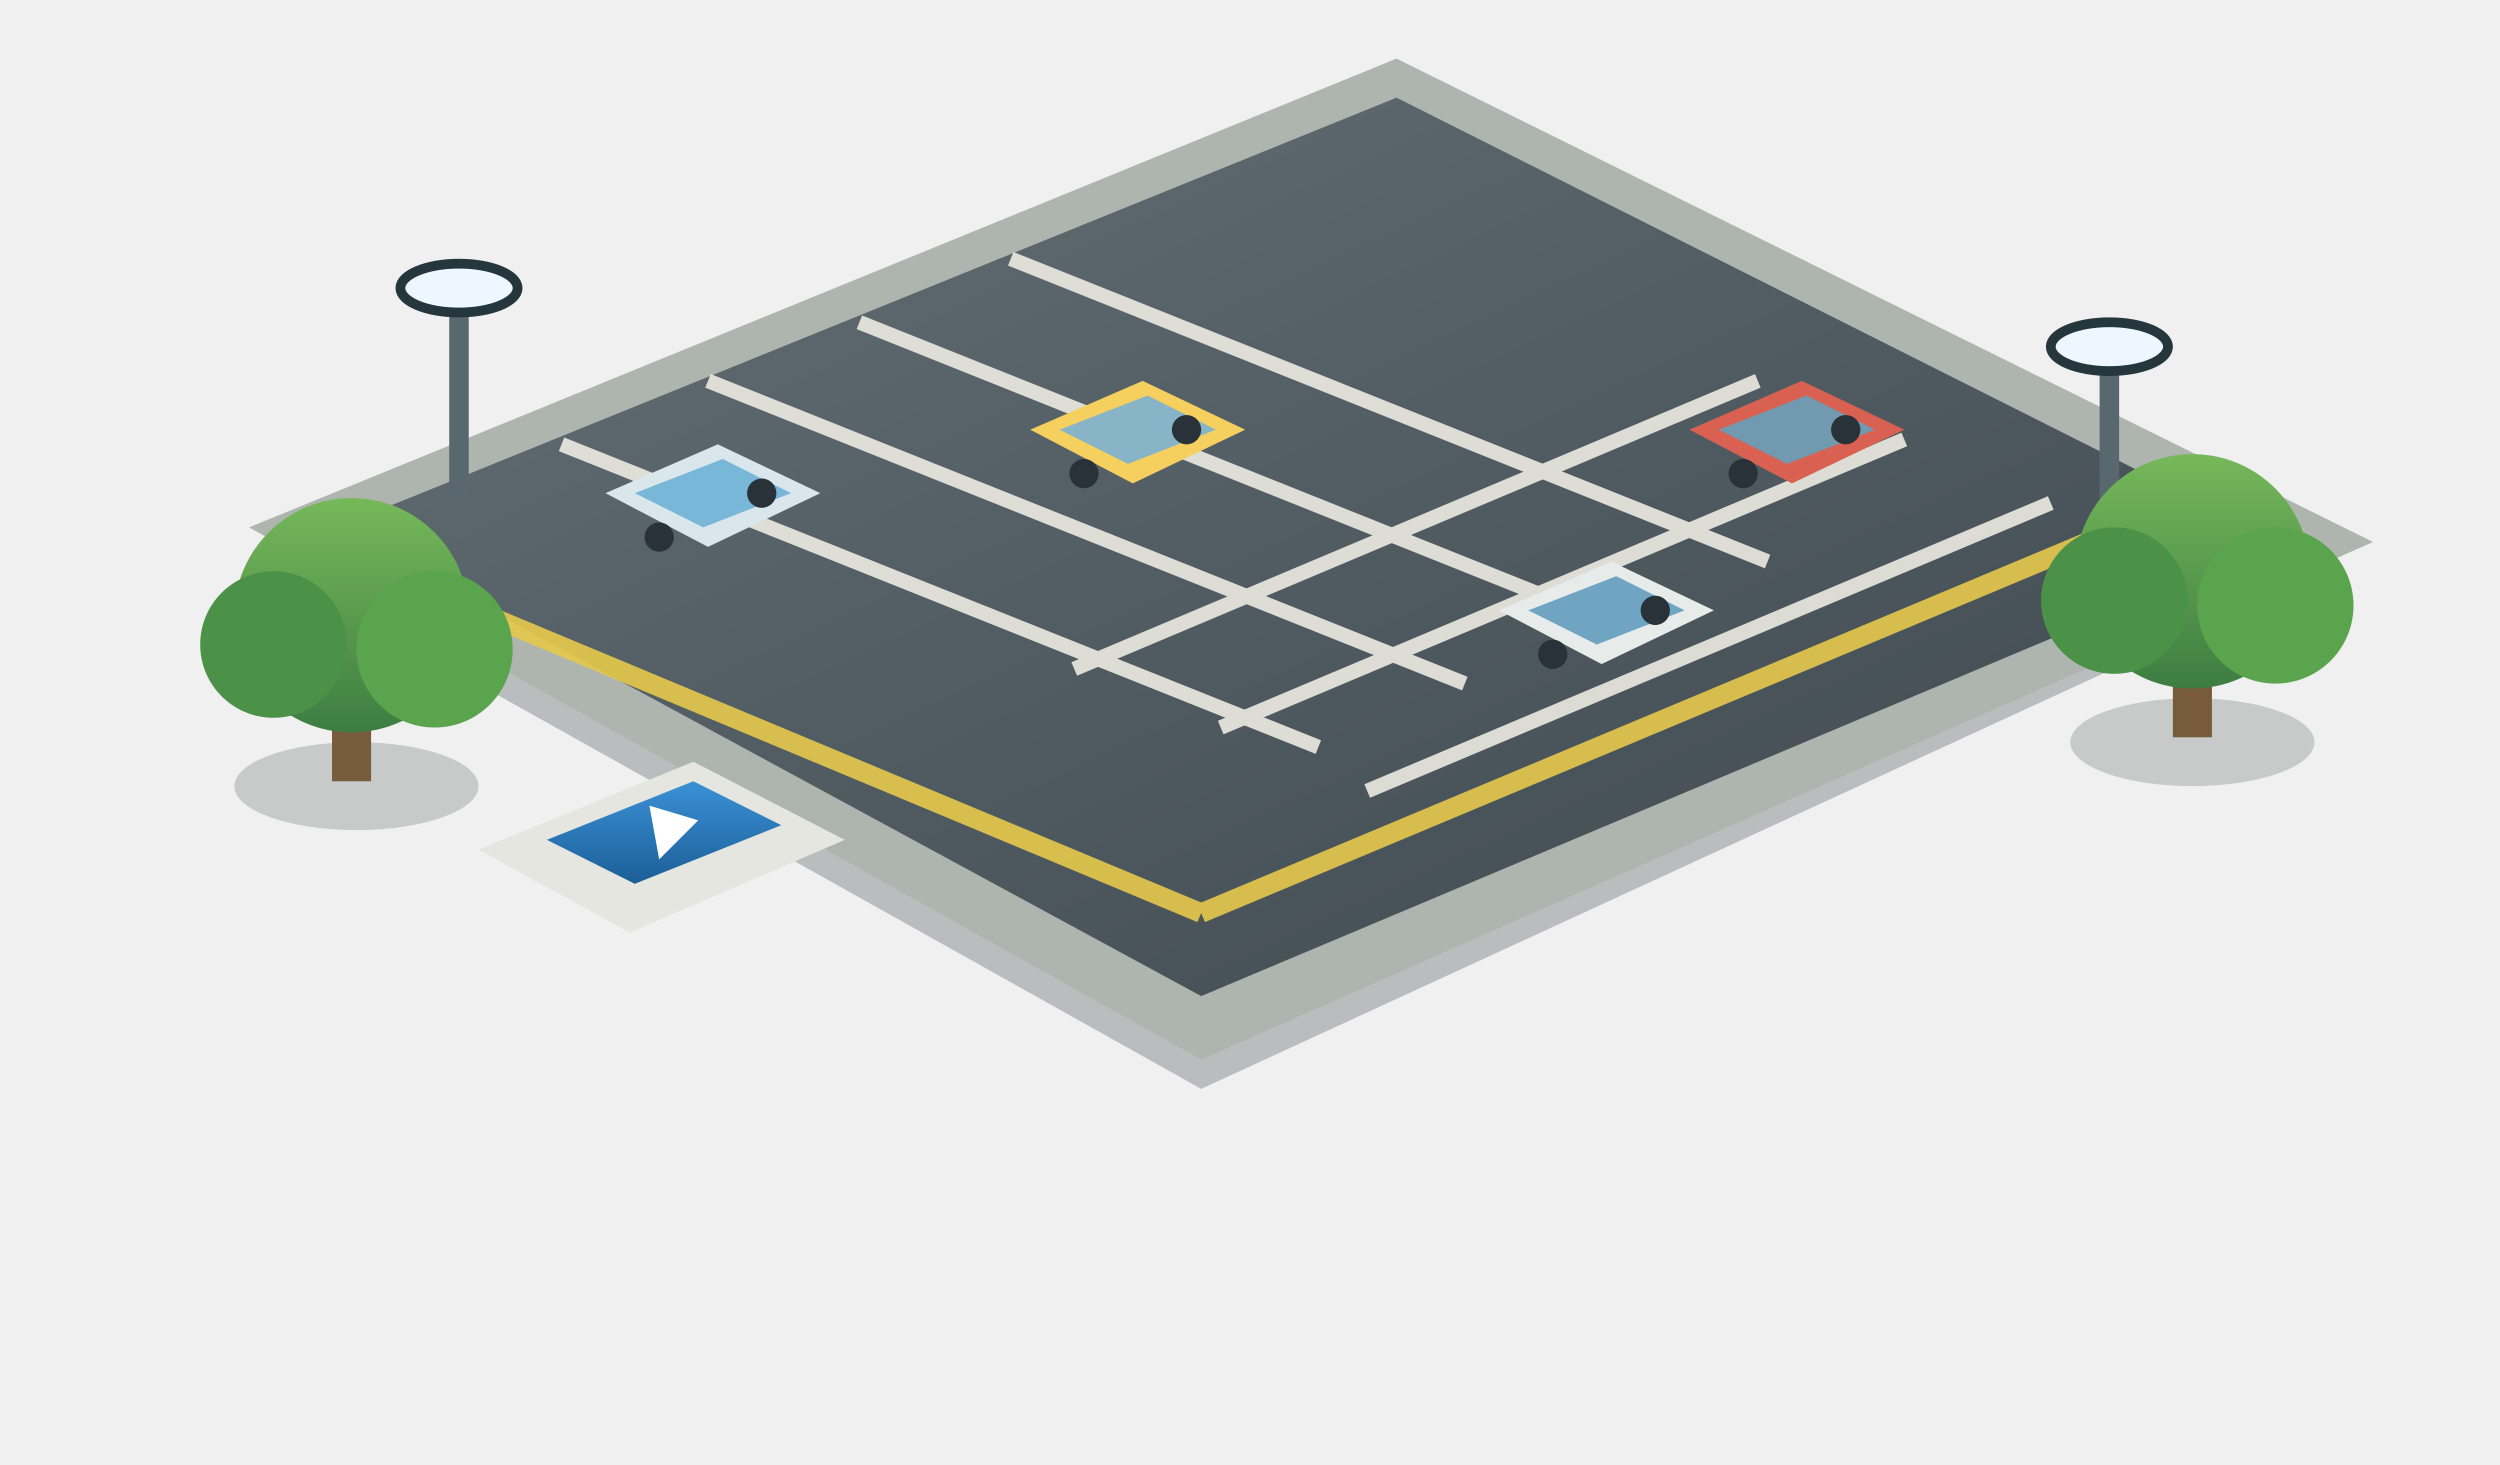
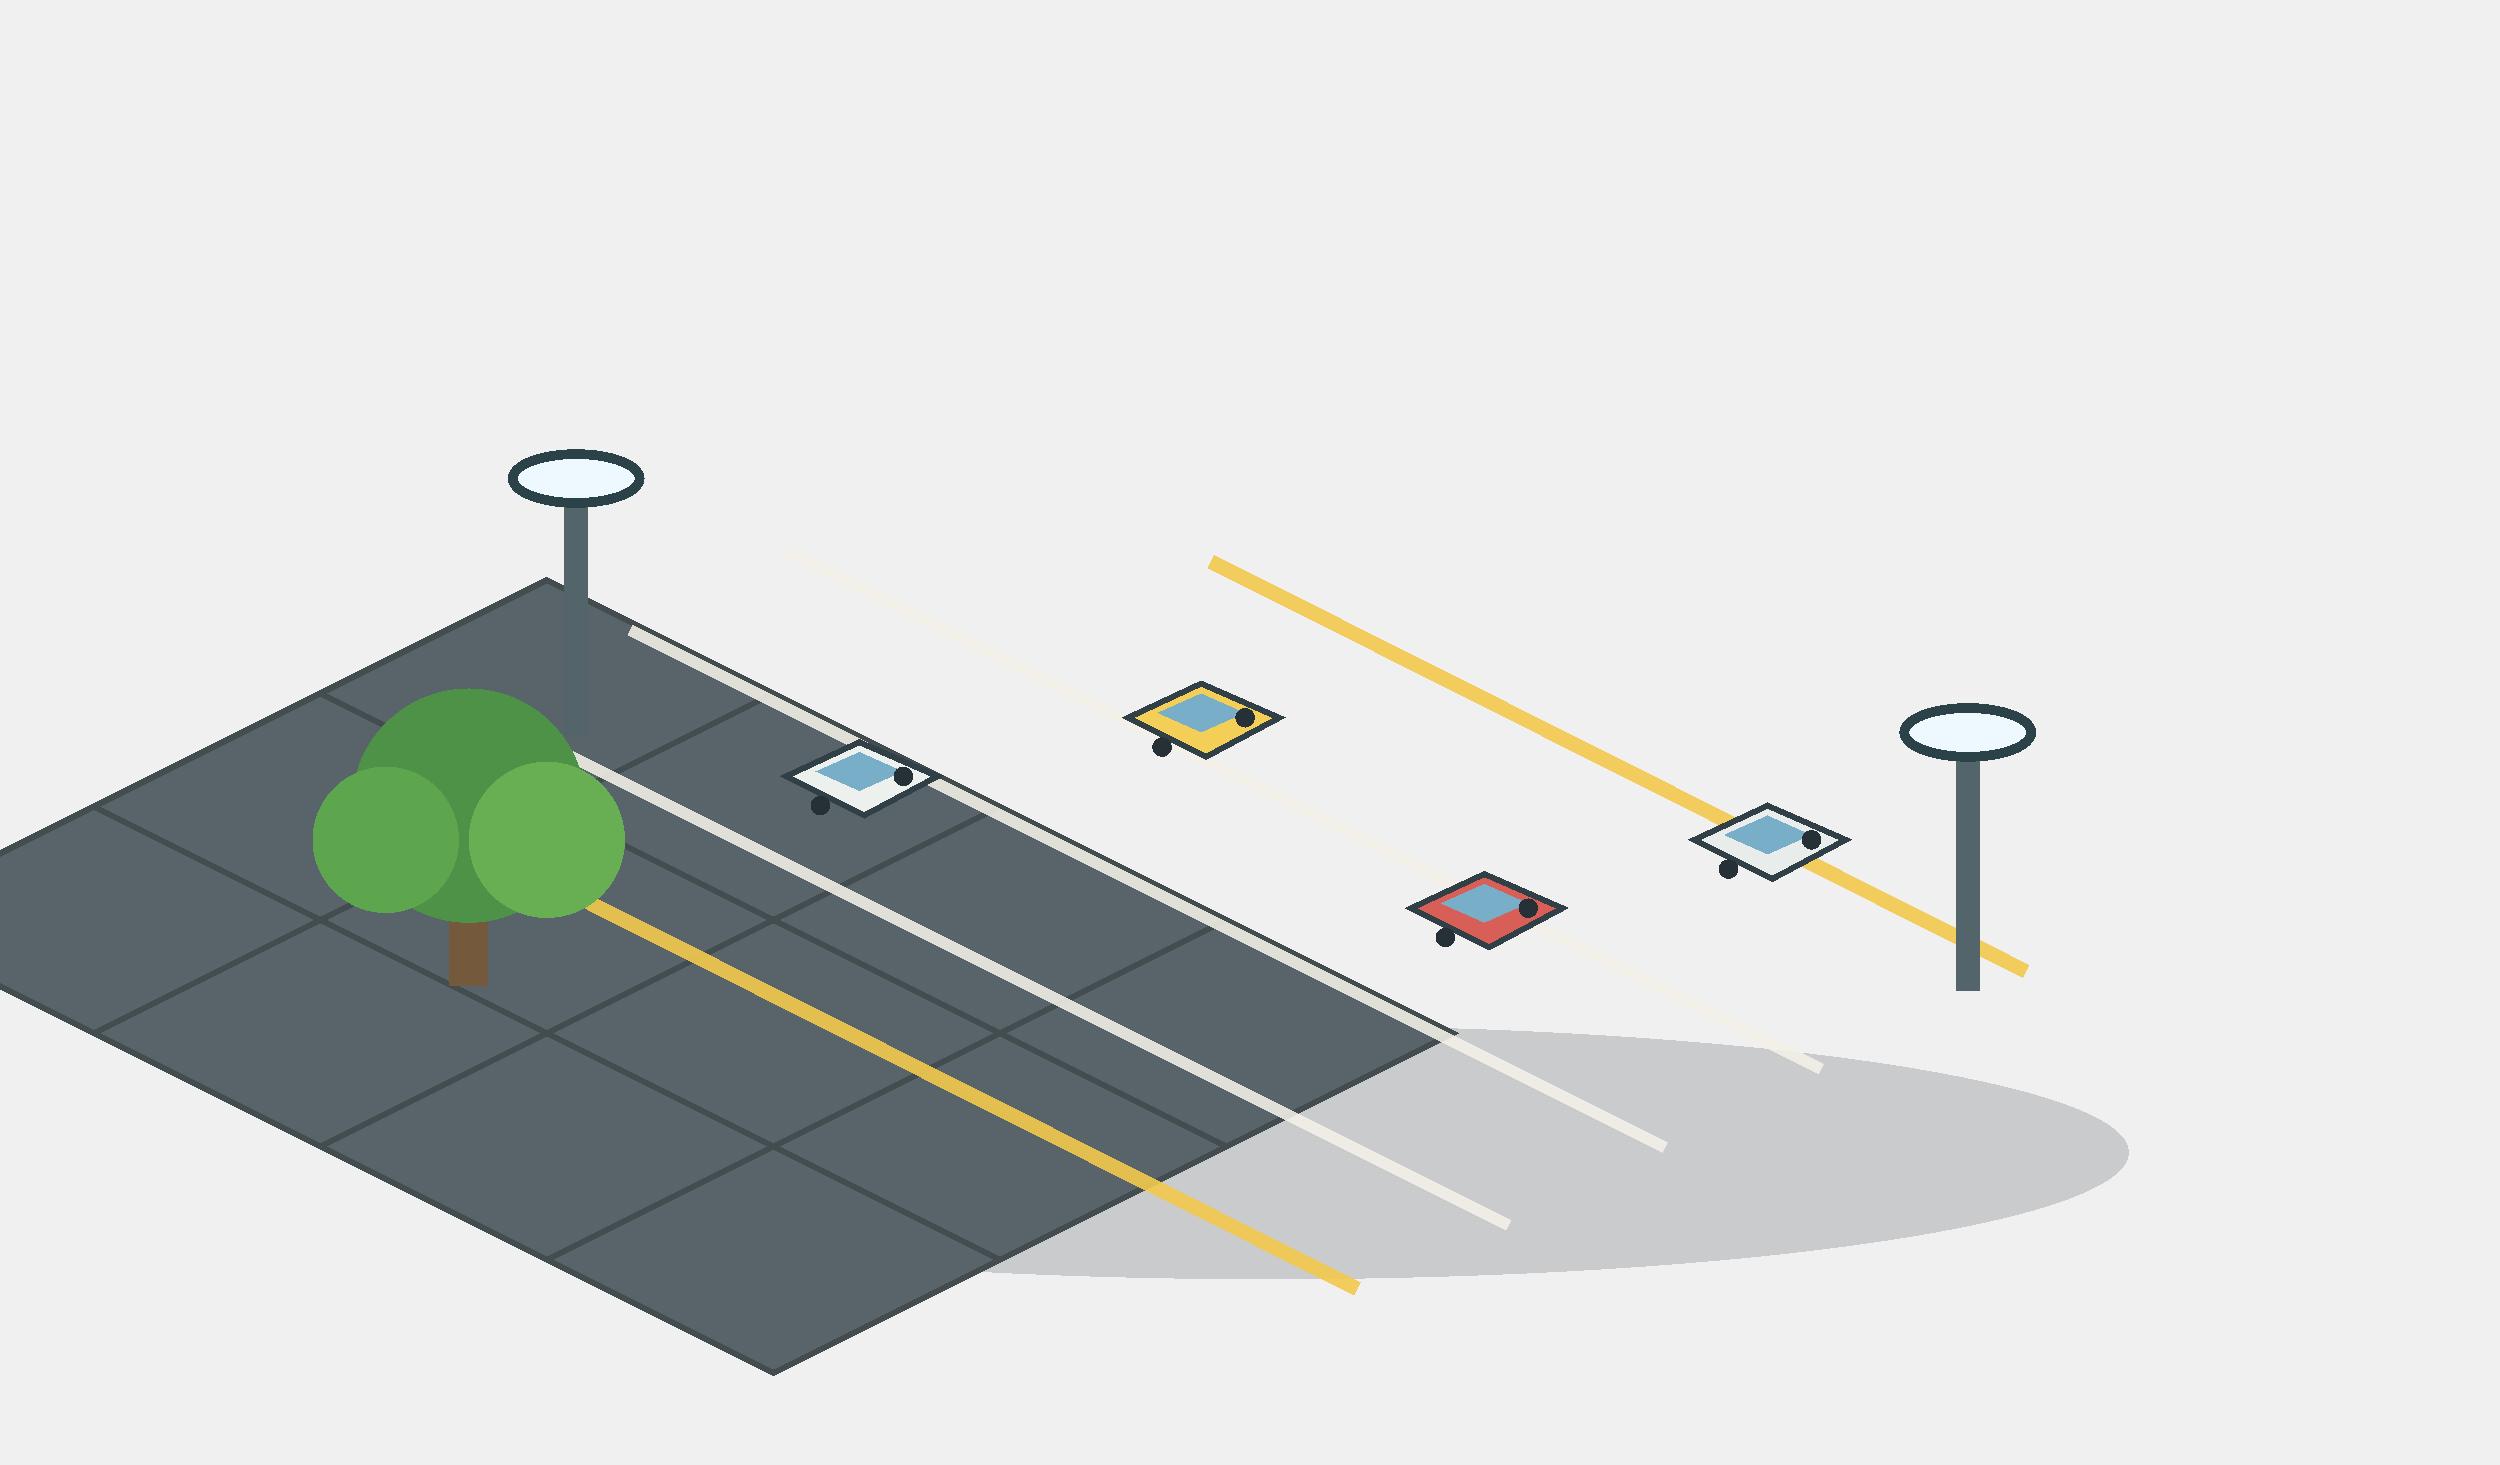
- <svg xmlns="http://www.w3.org/2000/svg" width="512" height="300" viewBox="0 0 512 300">
-   <defs>
-     <linearGradient id="asphalt" x1="0" y1="0" x2="1" y2="1">
-       <stop offset="0" stop-color="#667177" />
-       <stop offset=".55" stop-color="#4f5a60" />
-       <stop offset="1" stop-color="#3d474d" />
-     </linearGradient>
-     <linearGradient id="blue" x1="0" y1="0" x2="0" y2="1">
-       <stop offset="0" stop-color="#3b91d6" />
-       <stop offset="1" stop-color="#1b5e98" />
-     </linearGradient>
-     <linearGradient id="tree" x1="0" y1="0" x2="0" y2="1">
-       <stop offset="0" stop-color="#76b85a" />
-       <stop offset="1" stop-color="#3e7d42" />
-     </linearGradient>
-   </defs>
-   <polygon points="62,120 287,24 474,118 246,223" fill="#192326" opacity=".25" />
-   <polygon points="51,108 286,12 486,111 246,217" fill="#aeb5ae" />
-   <polygon points="69,108 286,20 467,111 246,204" fill="url(#asphalt)" />
-   <g stroke="#f3f1e8" stroke-width="3" opacity=".86">
-     <line x1="115" y1="91" x2="270" y2="153" />
-     <line x1="145" y1="78" x2="300" y2="140" />
-     <line x1="176" y1="66" x2="331" y2="128" />
-     <line x1="207" y1="53" x2="362" y2="115" />
-     <line x1="280" y1="162" x2="420" y2="103" />
-     <line x1="250" y1="149" x2="390" y2="90" />
-     <line x1="220" y1="137" x2="360" y2="78" />
+ <svg xmlns="http://www.w3.org/2000/svg" width="512" height="300" viewBox="0 0 512 300" shape-rendering="crispEdges">
+   <ellipse cx="260" cy="236" rx="176" ry="26" fill="#172126" opacity=".18" />
+   <polygon points="112,118.8 158.4,142 112,165.2 65.6,142" fill="#59646a" stroke="#434d50" stroke-width="1.2" />
+   <polygon points="158.4,142 204.8,165.2 158.4,188.4 112,165.2" fill="#59646a" stroke="#434d50" stroke-width="1.2" />
+   <polygon points="204.8,165.2 251.2,188.4 204.8,211.6 158.4,188.4" fill="#59646a" stroke="#434d50" stroke-width="1.2" />
+   <polygon points="251.2,188.4 297.6,211.6 251.2,234.8 204.8,211.6" fill="#59646a" stroke="#434d50" stroke-width="1.2" />
+   <polygon points="65.6,142 112,165.2 65.6,188.4 19.2,165.2" fill="#59646a" stroke="#434d50" stroke-width="1.2" />
+   <polygon points="112,165.2 158.4,188.4 112,211.6 65.6,188.4" fill="#59646a" stroke="#434d50" stroke-width="1.2" />
+   <polygon points="158.4,188.4 204.8,211.6 158.4,234.8 112,211.6" fill="#59646a" stroke="#434d50" stroke-width="1.2" />
+   <polygon points="204.8,211.6 251.2,234.8 204.8,258 158.4,234.8" fill="#59646a" stroke="#434d50" stroke-width="1.2" />
+   <polygon points="19.2,165.2 65.6,188.4 19.2,211.6 -27.2,188.4" fill="#59646a" stroke="#434d50" stroke-width="1.2" />
+   <polygon points="65.6,188.4 112,211.6 65.6,234.8 19.2,211.6" fill="#59646a" stroke="#434d50" stroke-width="1.2" />
+   <polygon points="112,211.6 158.4,234.8 112,258 65.6,234.8" fill="#59646a" stroke="#434d50" stroke-width="1.2" />
+   <polygon points="158.4,234.8 204.8,258 158.4,281.2 112,258" fill="#59646a" stroke="#434d50" stroke-width="1.2" />
+   <path d="M97 145 L309 251 M129 129 L341 235 M161 113 L373 219" stroke="#f3f0e7" stroke-width="2.4" opacity=".88" />
+   <path d="M111 180 L278 264 M248 115 L415 199" stroke="#f2c94d" stroke-width="3" opacity=".9" />
+   <g transform="translate(175 163)">
+     <polygon points="-14,-4 1,-11 17,-4 2,4" fill="#edf1ee" stroke="#314047" stroke-width="1.2" />
+     <polygon points="-8,-5 1,-9 10,-5 1,-1" fill="#78aec8" />
+     <circle cx="-7" cy="2" r="2" fill="#253136" />
+     <circle cx="10" cy="-4" r="2" fill="#253136" />
  </g>
-   <g stroke="#e5c94b" stroke-width="4" opacity=".9">
-     <line x1="83" y1="119" x2="246" y2="187" />
-     <line x1="246" y1="187" x2="449" y2="102" />
+   <g transform="translate(245 151)">
+     <polygon points="-14,-4 1,-11 17,-4 2,4" fill="#f4cf57" stroke="#314047" stroke-width="1.2" />
+     <polygon points="-8,-5 1,-9 10,-5 1,-1" fill="#78aec8" />
+     <circle cx="-7" cy="2" r="2" fill="#253136" />
+     <circle cx="10" cy="-4" r="2" fill="#253136" />
+   </g>
+   <g transform="translate(303 190)">
+     <polygon points="-14,-4 1,-11 17,-4 2,4" fill="#d85f58" stroke="#314047" stroke-width="1.2" />
+     <polygon points="-8,-5 1,-9 10,-5 1,-1" fill="#78aec8" />
+     <circle cx="-7" cy="2" r="2" fill="#253136" />
+     <circle cx="10" cy="-4" r="2" fill="#253136" />
+   </g>
+   <g transform="translate(361 176)">
+     <polygon points="-14,-4 1,-11 17,-4 2,4" fill="#e8ecea" stroke="#314047" stroke-width="1.2" />
+     <polygon points="-8,-5 1,-9 10,-5 1,-1" fill="#78aec8" />
+     <circle cx="-7" cy="2" r="2" fill="#253136" />
+     <circle cx="10" cy="-4" r="2" fill="#253136" />
+   </g>
+   <g stroke="#53656b" stroke-width="5">
+     <line x1="118" y1="151" x2="118" y2="100" />
+     <line x1="403" y1="203" x2="403" y2="152" />
+   </g>
+   <g fill="#eef8ff" stroke="#2c4249" stroke-width="2">
+     <ellipse cx="118" cy="98" rx="13" ry="5" />
+     <ellipse cx="403" cy="150" rx="13" ry="5" />
  </g>
  <g>
-     <g transform="translate(144 109)">
-       <polygon points="-20,-8 3,-18 24,-8 1,3" fill="#d9e6ec" />
-       <polygon points="-14,-8 4,-15 18,-8 0,-1" fill="#78b7d8" />
-       <circle cx="-9" cy="1" r="3" fill="#283238" />
-       <circle cx="12" cy="-8" r="3" fill="#283238" />
-     </g>
-     <g transform="translate(231 96)">
-       <polygon points="-20,-8 3,-18 24,-8 1,3" fill="#f5d05f" />
-       <polygon points="-14,-8 4,-15 18,-8 0,-1" fill="#88b4c8" />
-       <circle cx="-9" cy="1" r="3" fill="#283238" />
-       <circle cx="12" cy="-8" r="3" fill="#283238" />
-     </g>
-     <g transform="translate(327 133)">
-       <polygon points="-20,-8 3,-18 24,-8 1,3" fill="#e7ebe9" />
-       <polygon points="-14,-8 4,-15 18,-8 0,-1" fill="#6fa5c3" />
-       <circle cx="-9" cy="1" r="3" fill="#283238" />
-       <circle cx="12" cy="-8" r="3" fill="#283238" />
-     </g>
-     <g transform="translate(366 96)">
-       <polygon points="-20,-8 3,-18 24,-8 1,3" fill="#d86152" />
-       <polygon points="-14,-8 4,-15 18,-8 0,-1" fill="#719ab0" />
-       <circle cx="-9" cy="1" r="3" fill="#283238" />
-       <circle cx="12" cy="-8" r="3" fill="#283238" />
-     </g>
-   </g>
-   <g stroke="#58686e" stroke-width="4">
-     <line x1="94" y1="102" x2="94" y2="61" />
-     <line x1="432" y1="115" x2="432" y2="73" />
-   </g>
-   <g fill="#eef7ff" stroke="#25363d" stroke-width="2">
-     <ellipse cx="94" cy="59" rx="12" ry="5" />
-     <ellipse cx="432" cy="71" rx="12" ry="5" />
-   </g>
-   <g>
-     <ellipse cx="73" cy="161" rx="25" ry="9" fill="#243127" opacity=".2" />
-     <rect x="68" y="133" width="8" height="27" fill="#775b3b" />
-     <circle cx="72" cy="126" r="24" fill="url(#tree)" />
-     <circle cx="56" cy="132" r="15" fill="#4b9147" />
-     <circle cx="89" cy="133" r="16" fill="#5aa44d" />
-     <ellipse cx="449" cy="152" rx="25" ry="9" fill="#243127" opacity=".2" />
-     <rect x="445" y="124" width="8" height="27" fill="#775b3b" />
-     <circle cx="449" cy="117" r="24" fill="url(#tree)" />
-     <circle cx="433" cy="123" r="15" fill="#4b9147" />
-     <circle cx="466" cy="124" r="16" fill="#5aa44d" />
-   </g>
-   <g transform="translate(98 174)">
-     <polygon points="0,0 44,-18 75,-2 31,17" fill="#e4e6df" />
-     <polygon points="14,-2 44,-14 62,-5 32,7" fill="url(#blue)" />
-     <path d="M35 -9 l10 3 -8 8 z" fill="#fff" />
+     <rect x="92" y="172" width="8" height="30" fill="#74593c" />
+     <circle cx="96" cy="165" r="24" fill="#4e9247" />
+     <circle cx="79" cy="172" r="15" fill="#5ea64e" />
+     <circle cx="112" cy="172" r="16" fill="#68af54" />
  </g>
</svg>
